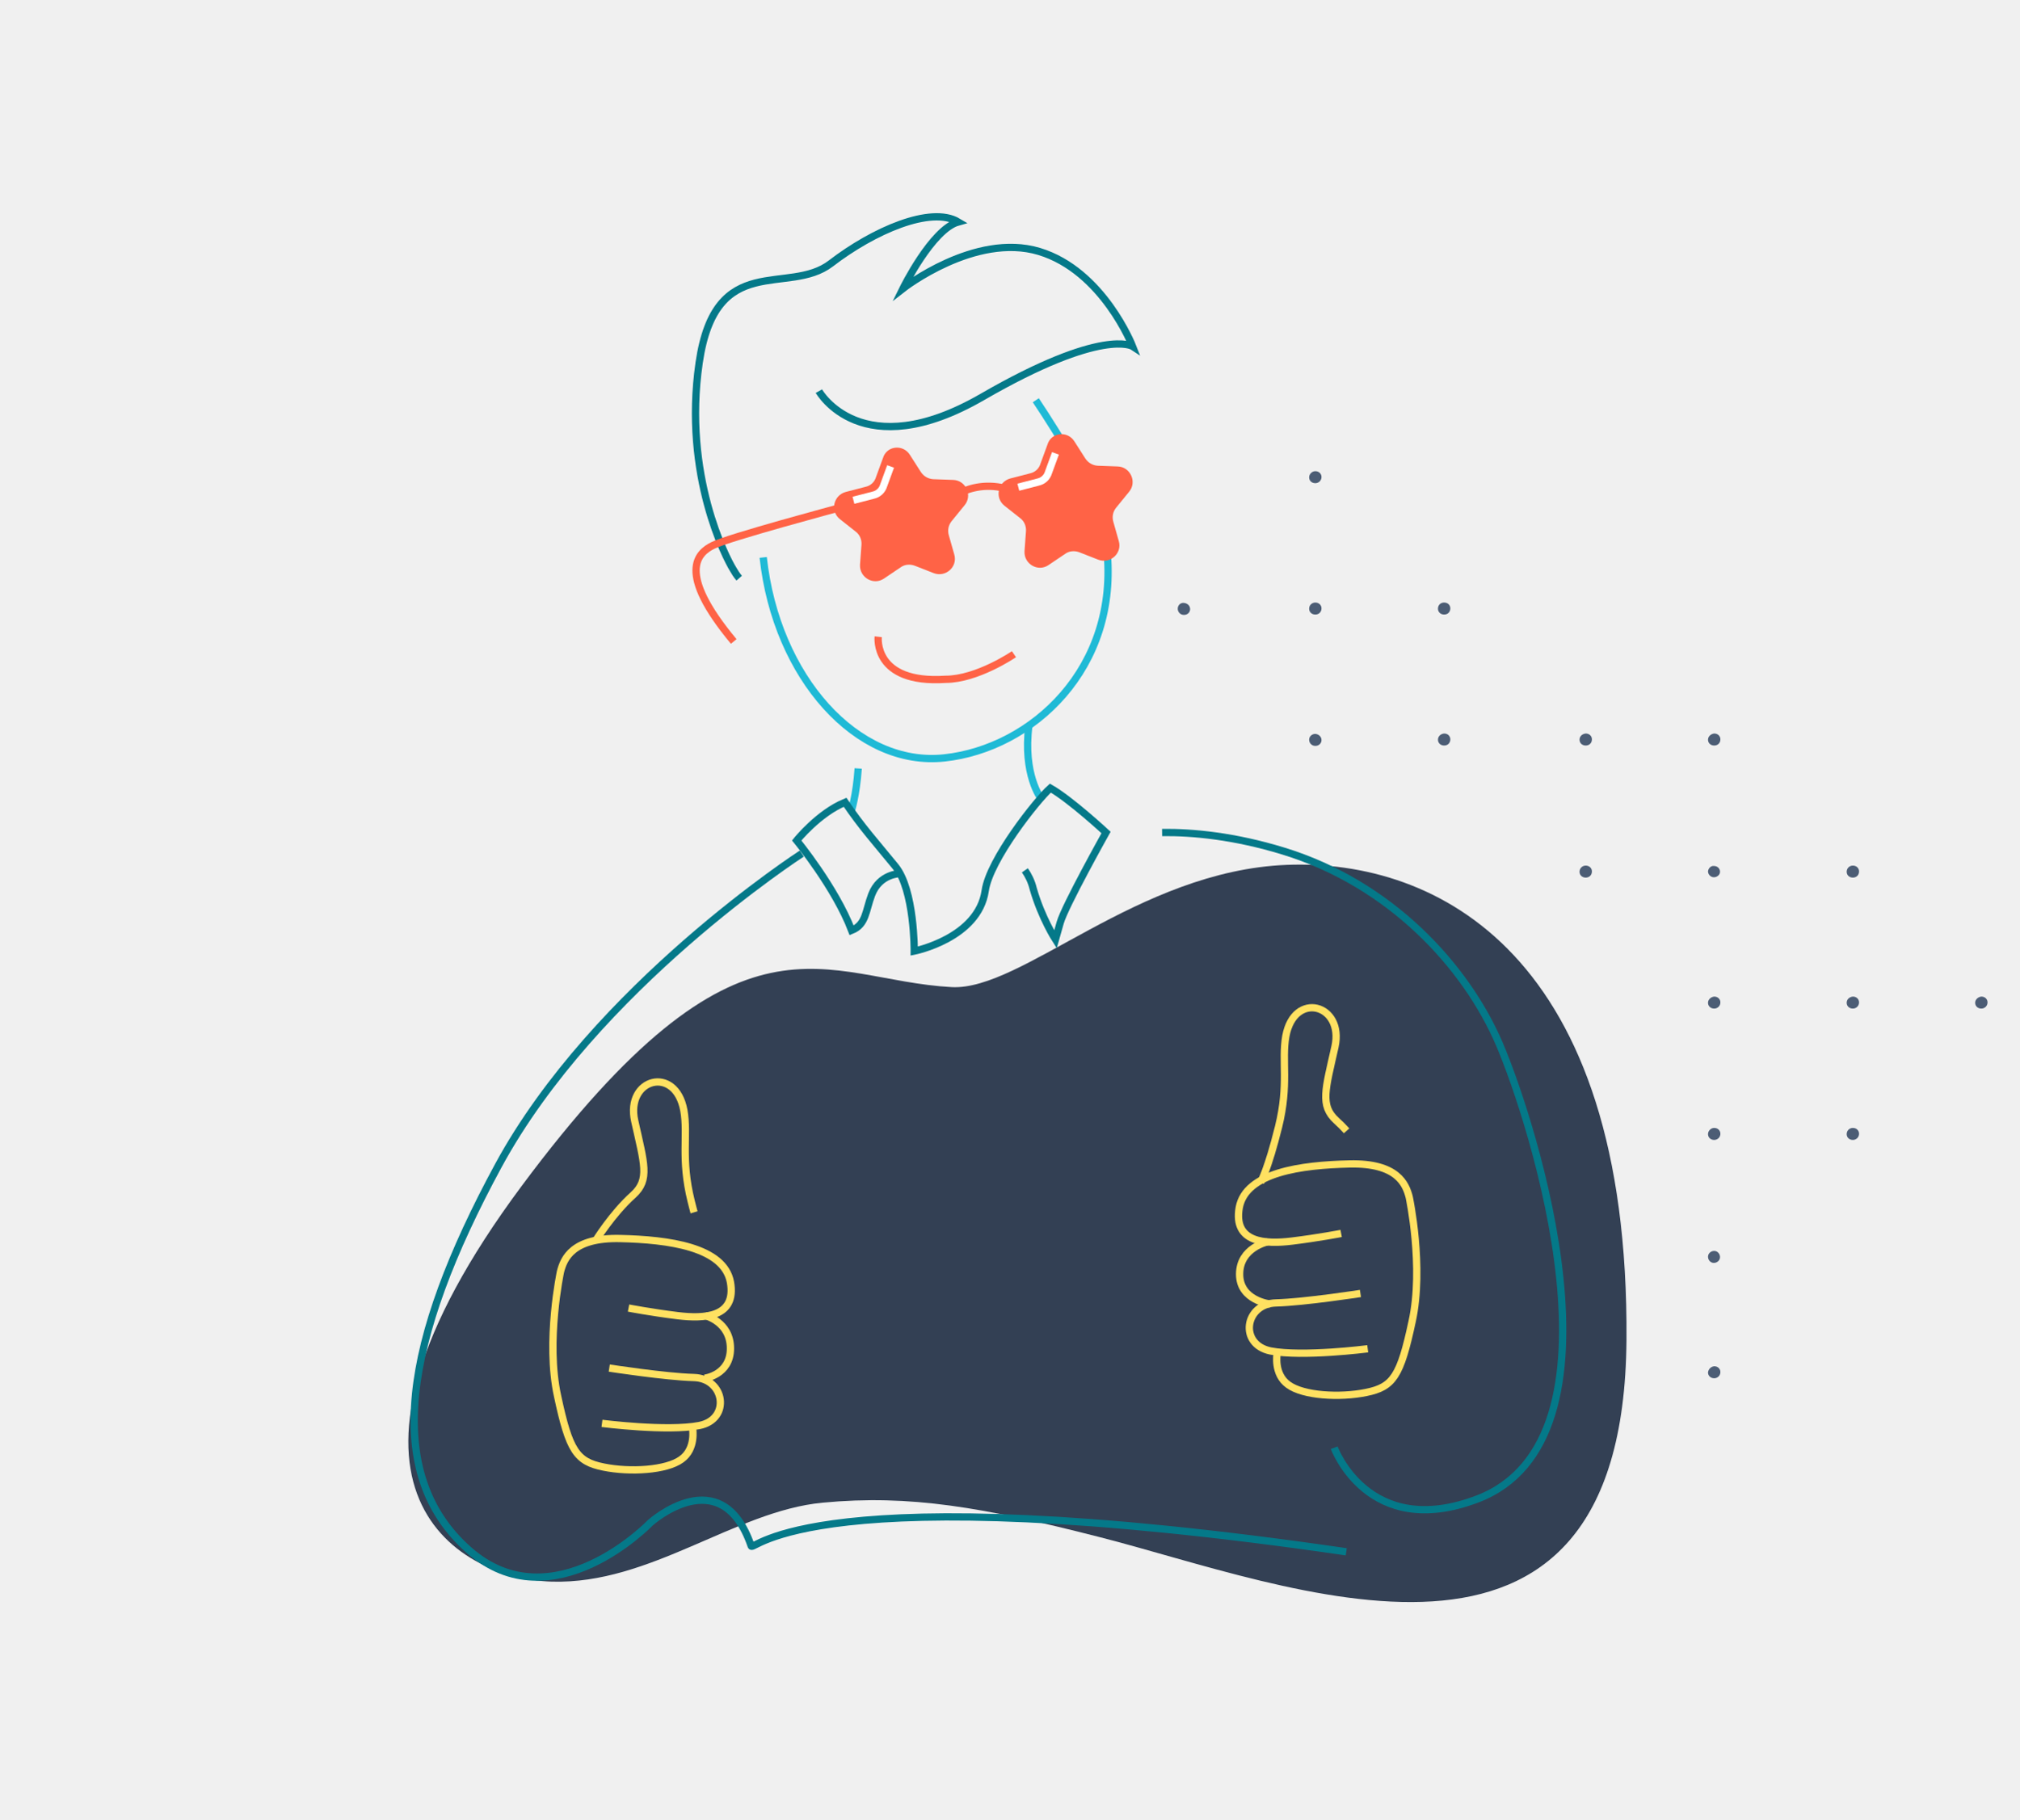
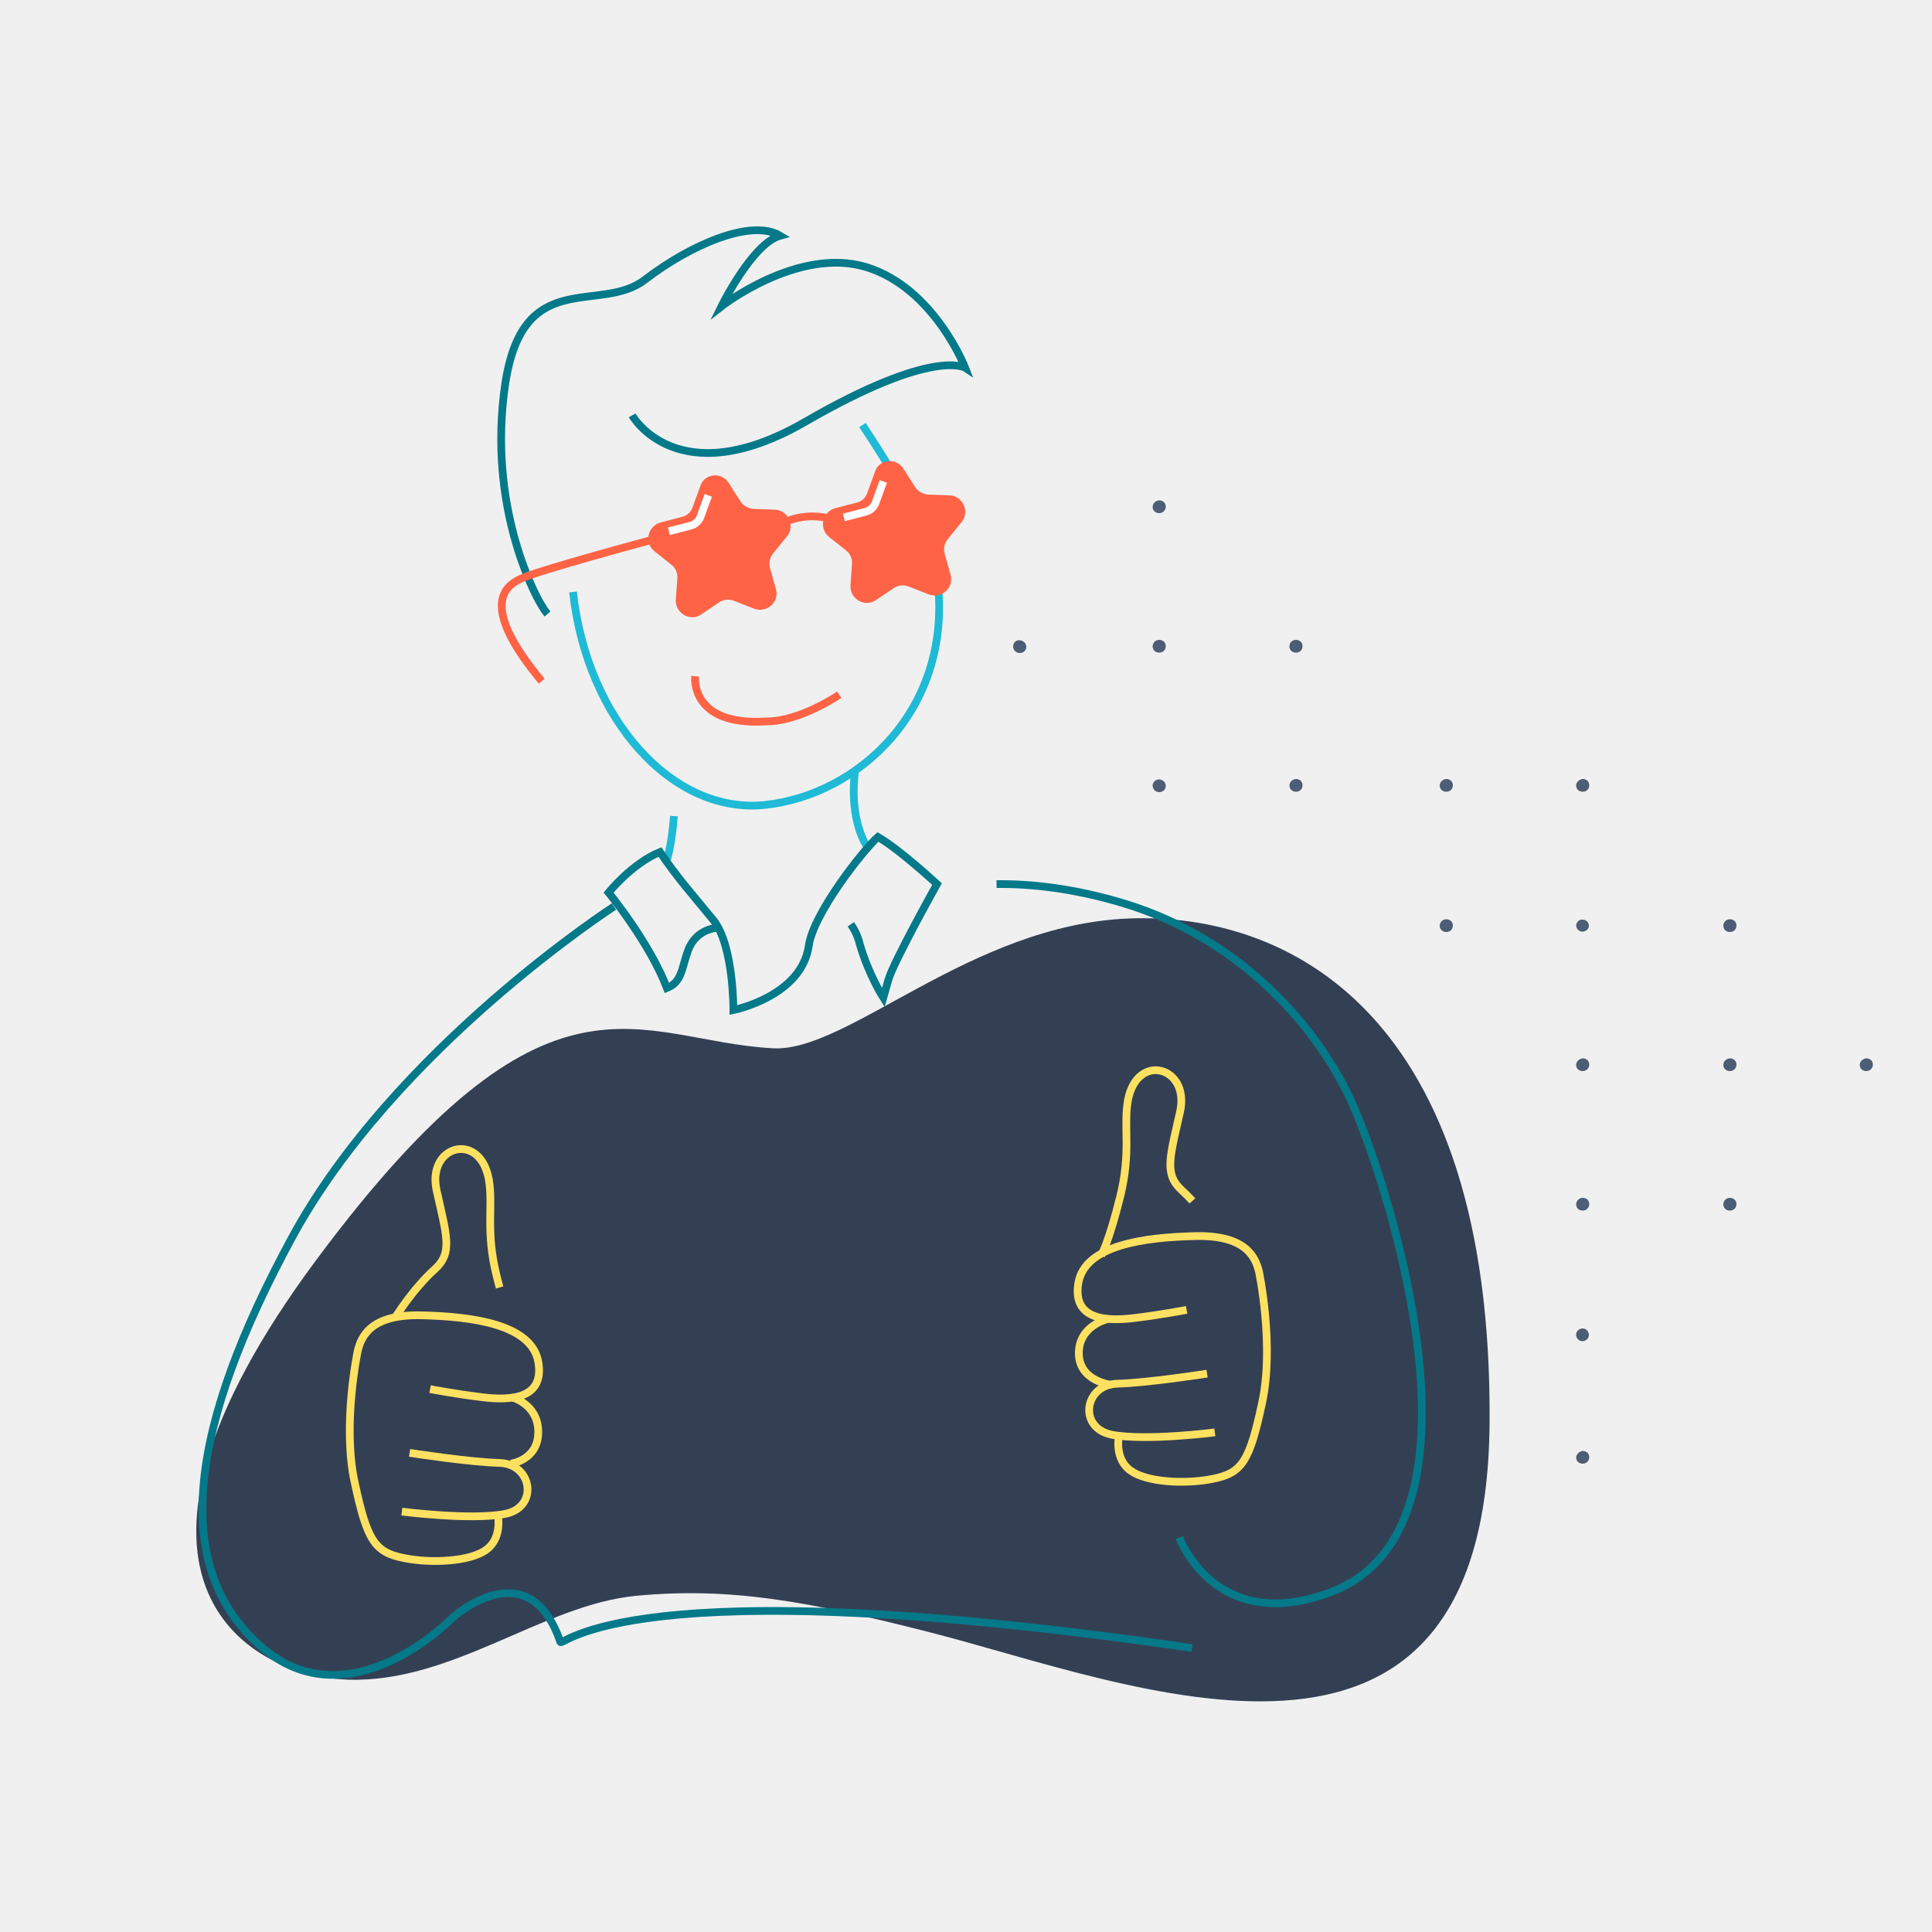
- <svg xmlns="http://www.w3.org/2000/svg" version="1.1" id="Layer_1" x="0px" y="0px" viewBox="0 0 554.8 500" style="enable-background:new 0 0 554.8 500;" xml:space="preserve">
+ <svg xmlns="http://www.w3.org/2000/svg" version="1.1" id="Layer_1" x="0px" y="0px" viewBox="0 0 500 500" style="enable-background:new 0 0 500 500;" xml:space="preserve">
  <style type="text/css">
	.st0{fill:#334054;}
	.st1{fill:#4C5D75;}
	.st2{fill:none;stroke:#1FBAD6;stroke-width:2;stroke-miterlimit:10;}
	.st3{fill:none;stroke:#FFE161;stroke-width:2;stroke-miterlimit:10;}
	.st4{fill:none;stroke:#047989;stroke-width:2;stroke-miterlimit:10;}
	.st5{fill:none;stroke:#FF6346;stroke-width:2;stroke-miterlimit:10;}
	.st6{fill:#FF6346;}
	.st7{fill:none;stroke:#FFFFFF;stroke-width:2;stroke-miterlimit:10;}
</style>
  <g id="Layer_3">
-     <path class="st0" d="M261.5,271.3c19.4,1,51-32,92.1-33.6s94.1,24.4,93.3,130.6s-93.1,67.3-145,54.1c-31.7-8.1-51.8-11.7-75.9-9.4   s-47.3,22.5-74.4,21.7s-68.8-27.3-8.3-108.7S226,269.4,261.5,271.3z" />
+     <path class="st0" d="M200.1,271.3c19.4,1,51-32,92.1-33.6s94.1,24.4,93.3,130.6s-93.1,67.3-145,54.1c-31.7-8.1-51.8-11.7-75.9-9.4   s-47.3,22.5-74.4,21.7S21.4,407.4,81.9,326S164.6,269.4,200.1,271.3z" />
    <g>
-       <path class="st1" d="M469.3,345.4c0,0.9,0.7,1.7,1.6,1.7s1.7-0.7,1.7-1.6s-0.7-1.7-1.6-1.7l0,0l0,0    C470.1,343.8,469.3,344.5,469.3,345.4L469.3,345.4z" />
-       <path class="st1" d="M507.4,311.7c0,0.9,0.7,1.6,1.7,1.6c0.9,0,1.7-0.7,1.7-1.7c0-0.9-0.7-1.6-1.7-1.6l0,0l0,0    C508.1,310,507.4,310.8,507.4,311.7L507.4,311.7z" />
-       <path class="st1" d="M469.3,311.7c0,0.9,0.7,1.6,1.7,1.6c0.9,0,1.7-0.7,1.7-1.7c0-0.9-0.7-1.6-1.7-1.6l0,0l0,0    C470.1,310,469.3,310.8,469.3,311.7L469.3,311.7z" />
-       <path class="st1" d="M542.7,275.6c0,0.9,0.7,1.6,1.7,1.6c0.9,0,1.7-0.7,1.7-1.7c0-0.9-0.7-1.6-1.7-1.6l0,0l0,0    C543.5,274,542.7,274.7,542.7,275.6L542.7,275.6z" />
-       <path class="st1" d="M507.4,275.6c0,0.9,0.7,1.6,1.7,1.6c0.9,0,1.7-0.7,1.7-1.7c0-0.9-0.7-1.6-1.7-1.6l0,0l0,0    C508.1,274,507.4,274.7,507.4,275.6L507.4,275.6z" />
-       <path class="st1" d="M507.4,239.6c0,0.9,0.7,1.6,1.7,1.6s1.7-0.7,1.7-1.7c0-0.9-0.7-1.6-1.7-1.6l0,0l0,0    C508.1,237.9,507.4,238.7,507.4,239.6L507.4,239.6z" />
-       <path class="st1" d="M469.3,275.6c0,0.9,0.7,1.6,1.7,1.6c0.9,0,1.7-0.7,1.7-1.7c0-0.9-0.7-1.6-1.7-1.6l0,0l0,0    C470.1,274,469.3,274.7,469.3,275.6L469.3,275.6z" />
-       <path class="st1" d="M469.3,239.6c0.1,0.9,0.9,1.6,1.8,1.5c0.8-0.1,1.5-0.7,1.5-1.5c0-0.9-0.7-1.6-1.7-1.6l0,0l0,0    C470.1,237.9,469.3,238.7,469.3,239.6L469.3,239.6z" />
-       <path class="st1" d="M434,239.6c0,0.9,0.7,1.6,1.7,1.6s1.7-0.7,1.7-1.7c0-0.9-0.7-1.6-1.7-1.6l0,0l0,0    C434.7,237.9,434,238.7,434,239.6L434,239.6z" />
-       <path class="st1" d="M469.3,203.3c0,0.9,0.7,1.6,1.7,1.6s1.7-0.7,1.7-1.7c0-0.9-0.7-1.6-1.7-1.6l0,0l0,0    C470.1,201.7,469.3,202.4,469.3,203.3L469.3,203.3z" />
-       <path class="st1" d="M434,203.3c0,0.9,0.7,1.6,1.7,1.6s1.7-0.7,1.7-1.7c0-0.9-0.7-1.6-1.7-1.6l0,0l0,0    C434.7,201.7,434,202.4,434,203.3L434,203.3z" />
-       <path class="st1" d="M395.1,203.3c0,0.9,0.7,1.6,1.7,1.6s1.7-0.7,1.7-1.7c0-0.9-0.7-1.6-1.7-1.6l0,0l0,0    C395.8,201.7,395.1,202.4,395.1,203.3L395.1,203.3z" />
-       <path class="st1" d="M395.1,167.3c0,0.9,0.7,1.6,1.7,1.6s1.7-0.7,1.7-1.7c0-0.9-0.7-1.6-1.7-1.6l0,0l0,0    C395.8,165.6,395.1,166.3,395.1,167.3C395.1,167.2,395.1,167.3,395.1,167.3z" />
-       <path class="st1" d="M359.7,203.3c0,0.9,0.7,1.7,1.7,1.7s1.7-0.7,1.7-1.6s-0.7-1.6-1.7-1.7l0,0    C360.5,201.7,359.7,202.4,359.7,203.3L359.7,203.3z" />
-       <path class="st1" d="M359.7,167.3c0,0.9,0.7,1.6,1.7,1.6s1.7-0.7,1.7-1.7c0-0.9-0.7-1.6-1.7-1.6l0,0l0,0    C360.5,165.6,359.7,166.3,359.7,167.3C359.7,167.2,359.7,167.3,359.7,167.3z" />
-       <path class="st1" d="M323.6,167.3c0,0.9,0.7,1.7,1.7,1.7s1.7-0.7,1.7-1.6s-0.7-1.6-1.7-1.7l0,0    C324.4,165.6,323.6,166.3,323.6,167.3C323.6,167.2,323.6,167.2,323.6,167.3z" />
-       <path class="st1" d="M359.7,131.2c0,0.9,0.7,1.6,1.7,1.6c0.9,0,1.7-0.7,1.7-1.7c0-0.9-0.7-1.6-1.7-1.6l0,0l0,0    C360.5,129.5,359.7,130.3,359.7,131.2L359.7,131.2z" />
-       <path class="st1" d="M469.3,377.2c0,0.9,0.7,1.6,1.7,1.6c0.9,0,1.7-0.7,1.7-1.7c0-0.9-0.7-1.6-1.7-1.6l0,0l0,0    C470.1,375.6,469.4,376.3,469.3,377.2z" />
+       <path class="st1" d="M407.9,345.4c0,0.9,0.7,1.7,1.6,1.7s1.7-0.7,1.7-1.6s-0.7-1.7-1.6-1.7l0,0l0,0    C408.7,343.8,407.9,344.5,407.9,345.4L407.9,345.4z" />
+       <path class="st1" d="M446,311.7c0,0.9,0.7,1.6,1.7,1.6c0.9,0,1.7-0.7,1.7-1.7c0-0.9-0.7-1.6-1.7-1.6l0,0l0,0    C446.7,310,446,310.8,446,311.7L446,311.7z" />
+       <path class="st1" d="M407.9,311.7c0,0.9,0.7,1.6,1.7,1.6c0.9,0,1.7-0.7,1.7-1.7c0-0.9-0.7-1.6-1.7-1.6l0,0l0,0    C408.7,310,407.9,310.8,407.9,311.7L407.9,311.7z" />
+       <path class="st1" d="M481.3,275.6c0,0.9,0.7,1.6,1.7,1.6c0.9,0,1.7-0.7,1.7-1.7c0-0.9-0.7-1.6-1.7-1.6l0,0l0,0    C482.1,274,481.3,274.7,481.3,275.6L481.3,275.6z" />
+       <path class="st1" d="M446,275.6c0,0.9,0.7,1.6,1.7,1.6c0.9,0,1.7-0.7,1.7-1.7c0-0.9-0.7-1.6-1.7-1.6l0,0l0,0    C446.7,274,446,274.7,446,275.6L446,275.6z" />
+       <path class="st1" d="M446,239.6c0,0.9,0.7,1.6,1.7,1.6s1.7-0.7,1.7-1.7c0-0.9-0.7-1.6-1.7-1.6l0,0l0,0    C446.7,237.9,446,238.7,446,239.6L446,239.6z" />
+       <path class="st1" d="M407.9,275.6c0,0.9,0.7,1.6,1.7,1.6c0.9,0,1.7-0.7,1.7-1.7c0-0.9-0.7-1.6-1.7-1.6l0,0l0,0    C408.7,274,407.9,274.7,407.9,275.6L407.9,275.6z" />
+       <path class="st1" d="M407.9,239.6c0.1,0.9,0.9,1.6,1.8,1.5c0.8-0.1,1.5-0.7,1.5-1.5c0-0.9-0.7-1.6-1.7-1.6l0,0l0,0    C408.7,237.9,407.9,238.7,407.9,239.6L407.9,239.6z" />
+       <path class="st1" d="M372.6,239.6c0,0.9,0.7,1.6,1.7,1.6s1.7-0.7,1.7-1.7c0-0.9-0.7-1.6-1.7-1.6l0,0l0,0    C373.3,237.9,372.6,238.7,372.6,239.6L372.6,239.6z" />
+       <path class="st1" d="M407.9,203.3c0,0.9,0.7,1.6,1.7,1.6s1.7-0.7,1.7-1.7c0-0.9-0.7-1.6-1.7-1.6l0,0l0,0    C408.7,201.7,407.9,202.4,407.9,203.3L407.9,203.3z" />
+       <path class="st1" d="M372.6,203.3c0,0.9,0.7,1.6,1.7,1.6s1.7-0.7,1.7-1.7c0-0.9-0.7-1.6-1.7-1.6l0,0l0,0    C373.3,201.7,372.6,202.4,372.6,203.3L372.6,203.3z" />
+       <path class="st1" d="M333.7,203.3c0,0.9,0.7,1.6,1.7,1.6s1.7-0.7,1.7-1.7c0-0.9-0.7-1.6-1.7-1.6l0,0l0,0    C334.4,201.7,333.7,202.4,333.7,203.3L333.7,203.3z" />
+       <path class="st1" d="M333.7,167.3c0,0.9,0.7,1.6,1.7,1.6s1.7-0.7,1.7-1.7c0-0.9-0.7-1.6-1.7-1.6l0,0l0,0    C334.4,165.6,333.7,166.3,333.7,167.3C333.7,167.2,333.7,167.3,333.7,167.3z" />
+       <path class="st1" d="M298.3,203.3c0,0.9,0.7,1.7,1.7,1.7s1.7-0.7,1.7-1.6s-0.7-1.6-1.7-1.7l0,0    C299.1,201.7,298.3,202.4,298.3,203.3L298.3,203.3z" />
+       <path class="st1" d="M298.3,167.3c0,0.9,0.7,1.6,1.7,1.6s1.7-0.7,1.7-1.7c0-0.9-0.7-1.6-1.7-1.6l0,0l0,0    C299.1,165.6,298.3,166.3,298.3,167.3C298.3,167.2,298.3,167.3,298.3,167.3z" />
+       <path class="st1" d="M262.2,167.3c0,0.9,0.7,1.7,1.7,1.7s1.7-0.7,1.7-1.6s-0.7-1.6-1.7-1.7l0,0C263,165.6,262.2,166.3,262.2,167.3    C262.2,167.2,262.2,167.2,262.2,167.3z" />
+       <path class="st1" d="M298.3,131.2c0,0.9,0.7,1.6,1.7,1.6c0.9,0,1.7-0.7,1.7-1.7c0-0.9-0.7-1.6-1.7-1.6l0,0l0,0    C299.1,129.5,298.3,130.3,298.3,131.2L298.3,131.2z" />
+       <path class="st1" d="M407.9,377.2c0,0.9,0.7,1.6,1.7,1.6c0.9,0,1.7-0.7,1.7-1.7c0-0.9-0.7-1.6-1.7-1.6l0,0l0,0    C408.7,375.6,408,376.3,407.9,377.2z" />
    </g>
  </g>
-   <path class="st2" d="M284.6,110c6.1,9.2,18.1,27.8,19.5,40.7c3.6,33-20.6,55-44.6,57.6s-46.2-22.1-49.8-55.1" />
-   <path class="st2" d="M233.9,222.9c0,0,1.4-4.3,1.9-11.7" />
-   <path class="st2" d="M286,219.4c0,0-5-6.5-3.3-20" />
-   <path class="st3" d="M190.7,333.2c-0.3-1-0.5-2-0.8-3.1c-2.9-11.7-0.8-18.1-2-24.9c-2.3-12.6-16.1-8.8-13.5,2.9  c2.6,11.7,4.2,16.1-0.4,20.3c-5.8,5.2-10.4,12.7-10.4,12.7" />
-   <path class="st3" d="M346.4,324.9c0,0,2-3.5,4.9-15.2s0.8-18.1,2-24.9c2.3-12.6,16.1-8.8,13.5,2.9c-2.6,11.7-4.2,16.1,0.4,20.3  c1,0.9,1.9,1.8,2.8,2.8" />
-   <path class="st4" d="M220.3,234.6c0,0-56.8,36.7-83.4,85.8c-25.9,47.8-32,84.5-8.1,105.6c23.1,20.4,49.9-7.5,49.9-7.5  s19.5-17.5,27.7,6.4c0.6,1.7,16-19.9,163.5,1.6" />
-   <path class="st4" d="M281.6,239.2c0.9,1.3,1.8,3,2.3,5.1c2.3,8,6.1,13.9,6.1,13.9s0,0,1.3-4.6s12.6-24.8,12.6-24.8s-9.7-9-15.3-12.2  c-3.7,3.3-16.7,19.7-17.9,28.2c-1.9,13.1-19.5,16.6-19.5,16.6s0.1-16.8-5.2-23.3s-9.3-10.9-13.8-17.6c-7.3,3-13.3,10.5-13.3,10.5  s10.6,12.9,15.1,24.7c4-1.6,3.8-5.3,5.5-9.8c2.2-5.8,7.8-5.8,7.8-5.8" />
-   <path class="st4" d="M319.3,228.8c8.5-0.1,19.9,1,33.3,5.1c29.4,9,50.2,31.6,59.4,53.1s37.1,108.6-6.1,125  c-30,11.4-39.3-14.1-39.3-14.1" />
-   <path class="st4" d="M225,107.5c0,0,11.7,20.8,44.9,1.6s41.3-13.9,41.3-13.9s-8.1-20.8-25.7-26.1s-37.4,10.2-37.4,10.2  s8-16.3,15.2-18.3c-7.5-4.5-23.3,2.4-35,11.4s-31.7-3.7-36.2,27.3s7.5,53.8,9.3,56.7c0.4,0.7,1,1.7,1.7,2.5" />
-   <path class="st5" d="M241.3,175c0,0-1.5,13,18.5,11.7c8.7,0,18.8-6.9,18.8-6.9" />
-   <path class="st6" d="M295.2,121.3l3,4.7c0.8,1.2,2,1.9,3.4,2l5.5,0.2c3.5,0.1,5.4,4.3,3.1,7l-3.5,4.3c-0.9,1.1-1.2,2.5-0.8,3.9  l1.5,5.3c1,3.4-2.4,6.4-5.7,5.1l-5.1-2c-1.3-0.5-2.8-0.4-3.9,0.4l-4.6,3.1c-2.9,2-6.8-0.3-6.6-3.8l0.4-5.5c0.1-1.4-0.5-2.8-1.6-3.6  L276,139c-2.8-2.2-1.8-6.6,1.6-7.5l5.4-1.4c1.4-0.3,2.5-1.3,2.9-2.7l1.9-5.2C288.8,118.8,293.3,118.3,295.2,121.3z" />
-   <path class="st6" d="M250,125l3,4.7c0.8,1.2,2,1.9,3.4,2l5.5,0.2c3.5,0.1,5.4,4.3,3.1,7l-3.5,4.3c-0.9,1.1-1.2,2.5-0.8,3.9l1.5,5.3  c1,3.4-2.4,6.4-5.7,5.1l-5.1-2c-1.3-0.5-2.8-0.4-3.9,0.4l-4.6,3.1c-2.9,2-6.8-0.3-6.6-3.8l0.4-5.5c0.1-1.4-0.5-2.8-1.6-3.6l-4.3-3.4  c-2.8-2.2-1.8-6.6,1.6-7.5l5.4-1.4c1.4-0.3,2.5-1.3,2.9-2.7l1.9-5.2C243.6,122.5,248.1,122,250,125z" />
-   <path class="st5" d="M259.6,138.2c0,0,8.5-8.4,20.9-2.4" />
-   <path class="st5" d="M230.9,139.5c0,0-31,8.3-35,10.4c-4.1,2-10.2,7.3,5.7,26.4" />
-   <path class="st7" d="M234.5,137.5l5.4-1.4c1.4-0.3,2.5-1.3,2.9-2.7l1.9-5.2" />
-   <path class="st7" d="M279.8,133.9l5.4-1.4c1.4-0.3,2.5-1.3,2.9-2.7l1.9-5.2" />
-   <path class="st3" d="M172.7,359.5c0,0,6.2,1.2,13.5,2.1s16.2,0.5,14.5-9.2c-1.8-9.7-17.1-11.7-30.3-12s-15.5,5.6-16.4,9.1  c0,0-4.1,19.2-0.8,34.2c3.2,15,5.2,18,12.6,19.5c7.3,1.5,17.3,0.9,21.4-2.1c4.1-2.9,3.1-8.5,3.1-8.5" />
-   <path class="st3" d="M165.4,391.2c0,0,17.9,2.3,26.7,0.6s7.1-13-1.5-13.2c-7.7-0.2-23.2-2.6-23.2-2.6" />
-   <path class="st3" d="M193.8,361.6c0,0,6.9,1.7,6.9,9s-7.1,8.2-7.1,8.2" />
-   <path class="st3" d="M368.5,339c0,0-6.2,1.2-13.5,2.1s-16.2,0.5-14.5-9.2c1.8-9.7,17.1-11.7,30.3-12s15.5,5.6,16.4,9.1  c0,0,4.1,19.2,0.8,34.2c-3.2,15-5.2,18-12.6,19.5c-7.3,1.5-17.3,0.9-21.4-2.1c-4.1-2.9-3.1-8.5-3.1-8.5" />
-   <path class="st3" d="M375.8,370.7c0,0-17.9,2.3-26.7,0.6c-8.8-1.8-7.1-13,1.5-13.2c7.7-0.2,23.2-2.6,23.2-2.6" />
-   <path class="st3" d="M348.3,341.3c0,0-7.7,1.6-7.7,8.9s8.4,8.2,8.4,8.2" />
+   <path class="st2" d="M223.2,110c6.1,9.2,18.1,27.8,19.5,40.7c3.6,33-20.6,55-44.6,57.6s-46.2-22.1-49.8-55.1" />
+   <path class="st2" d="M172.5,222.9c0,0,1.4-4.3,1.9-11.7" />
+   <path class="st2" d="M224.6,219.4c0,0-5-6.5-3.3-20" />
+   <path class="st3" d="M129.3,333.2c-0.3-1-0.5-2-0.8-3.1c-2.9-11.7-0.8-18.1-2-24.9c-2.3-12.6-16.1-8.8-13.5,2.9  c2.6,11.7,4.2,16.1-0.4,20.3c-5.8,5.2-10.4,12.7-10.4,12.7" />
+   <path class="st3" d="M285,324.9c0,0,2-3.5,4.9-15.2s0.8-18.1,2-24.9c2.3-12.6,16.1-8.8,13.5,2.9c-2.6,11.7-4.2,16.1,0.4,20.3  c1,0.9,1.9,1.8,2.8,2.8" />
+   <path class="st4" d="M158.9,234.6c0,0-56.8,36.7-83.4,85.8c-25.9,47.8-32,84.5-8.1,105.6c23.1,20.4,49.9-7.5,49.9-7.5  s19.5-17.5,27.7,6.4c0.6,1.7,16-19.9,163.5,1.6" />
+   <path class="st4" d="M220.2,239.2c0.9,1.3,1.8,3,2.3,5.1c2.3,8,6.1,13.9,6.1,13.9s0,0,1.3-4.6s12.6-24.8,12.6-24.8s-9.7-9-15.3-12.2  c-3.7,3.3-16.7,19.7-17.9,28.2c-1.9,13.1-19.5,16.6-19.5,16.6s0.1-16.8-5.2-23.3s-9.3-10.9-13.8-17.6c-7.3,3-13.3,10.5-13.3,10.5  s10.6,12.9,15.1,24.7c4-1.6,3.8-5.3,5.5-9.8c2.2-5.8,7.8-5.8,7.8-5.8" />
+   <path class="st4" d="M257.9,228.8c8.5-0.1,19.9,1,33.3,5.1c29.4,9,50.2,31.6,59.4,53.1s37.1,108.6-6.1,125  c-30,11.4-39.3-14.1-39.3-14.1" />
+   <path class="st4" d="M163.6,107.5c0,0,11.7,20.8,44.9,1.6s41.3-13.9,41.3-13.9s-8.1-20.8-25.7-26.1s-37.4,10.2-37.4,10.2  s8-16.3,15.2-18.3c-7.5-4.5-23.3,2.4-35,11.4s-31.7-3.7-36.2,27.3s7.5,53.8,9.3,56.7c0.4,0.7,1,1.7,1.7,2.5" />
+   <path class="st5" d="M179.9,175c0,0-1.5,13,18.5,11.7c8.7,0,18.8-6.9,18.8-6.9" />
+   <path class="st6" d="M233.8,121.3l3,4.7c0.8,1.2,2,1.9,3.4,2l5.5,0.2c3.5,0.1,5.4,4.3,3.1,7l-3.5,4.3c-0.9,1.1-1.2,2.5-0.8,3.9  l1.5,5.3c1,3.4-2.4,6.4-5.7,5.1l-5.1-2c-1.3-0.5-2.8-0.4-3.9,0.4l-4.6,3.1c-2.9,2-6.8-0.3-6.6-3.8l0.4-5.5c0.1-1.4-0.5-2.8-1.6-3.6  l-4.3-3.4c-2.8-2.2-1.8-6.6,1.6-7.5l5.4-1.4c1.4-0.3,2.5-1.3,2.9-2.7l1.9-5.2C227.4,118.8,231.9,118.3,233.8,121.3z" />
+   <path class="st6" d="M188.6,125l3,4.7c0.8,1.2,2,1.9,3.4,2l5.5,0.2c3.5,0.1,5.4,4.3,3.1,7l-3.5,4.3c-0.9,1.1-1.2,2.5-0.8,3.9  l1.5,5.3c1,3.4-2.4,6.4-5.7,5.1l-5.1-2c-1.3-0.5-2.8-0.4-3.9,0.4l-4.6,3.1c-2.9,2-6.8-0.3-6.6-3.8l0.4-5.5c0.1-1.4-0.5-2.8-1.6-3.6  l-4.3-3.4c-2.8-2.2-1.8-6.6,1.6-7.5l5.4-1.4c1.4-0.3,2.5-1.3,2.9-2.7l1.9-5.2C182.2,122.5,186.7,122,188.6,125z" />
+   <path class="st5" d="M198.2,138.2c0,0,8.5-8.4,20.9-2.4" />
+   <path class="st5" d="M169.5,139.5c0,0-31,8.3-35,10.4c-4.1,2-10.2,7.3,5.7,26.4" />
+   <path class="st7" d="M173.1,137.5l5.4-1.4c1.4-0.3,2.5-1.3,2.9-2.7l1.9-5.2" />
+   <path class="st7" d="M218.4,133.9l5.4-1.4c1.4-0.3,2.5-1.3,2.9-2.7l1.9-5.2" />
+   <path class="st3" d="M111.3,359.5c0,0,6.2,1.2,13.5,2.1s16.2,0.5,14.5-9.2c-1.8-9.7-17.1-11.7-30.3-12s-15.5,5.6-16.4,9.1  c0,0-4.1,19.2-0.8,34.2c3.2,15,5.2,18,12.6,19.5c7.3,1.5,17.3,0.9,21.4-2.1c4.1-2.9,3.1-8.5,3.1-8.5" />
+   <path class="st3" d="M104,391.2c0,0,17.9,2.3,26.7,0.6s7.1-13-1.5-13.2c-7.7-0.2-23.2-2.6-23.2-2.6" />
+   <path class="st3" d="M132.4,361.6c0,0,6.9,1.7,6.9,9s-7.1,8.2-7.1,8.2" />
+   <path class="st3" d="M307.1,339c0,0-6.2,1.2-13.5,2.1s-16.2,0.5-14.5-9.2c1.8-9.7,17.1-11.7,30.3-12s15.5,5.6,16.4,9.1  c0,0,4.1,19.2,0.8,34.2c-3.2,15-5.2,18-12.6,19.5c-7.3,1.5-17.3,0.9-21.4-2.1c-4.1-2.9-3.1-8.5-3.1-8.5" />
+   <path class="st3" d="M314.4,370.7c0,0-17.9,2.3-26.7,0.6c-8.8-1.8-7.1-13,1.5-13.2c7.7-0.2,23.2-2.6,23.2-2.6" />
+   <path class="st3" d="M286.9,341.3c0,0-7.7,1.6-7.7,8.9s8.4,8.2,8.4,8.2" />
</svg>
